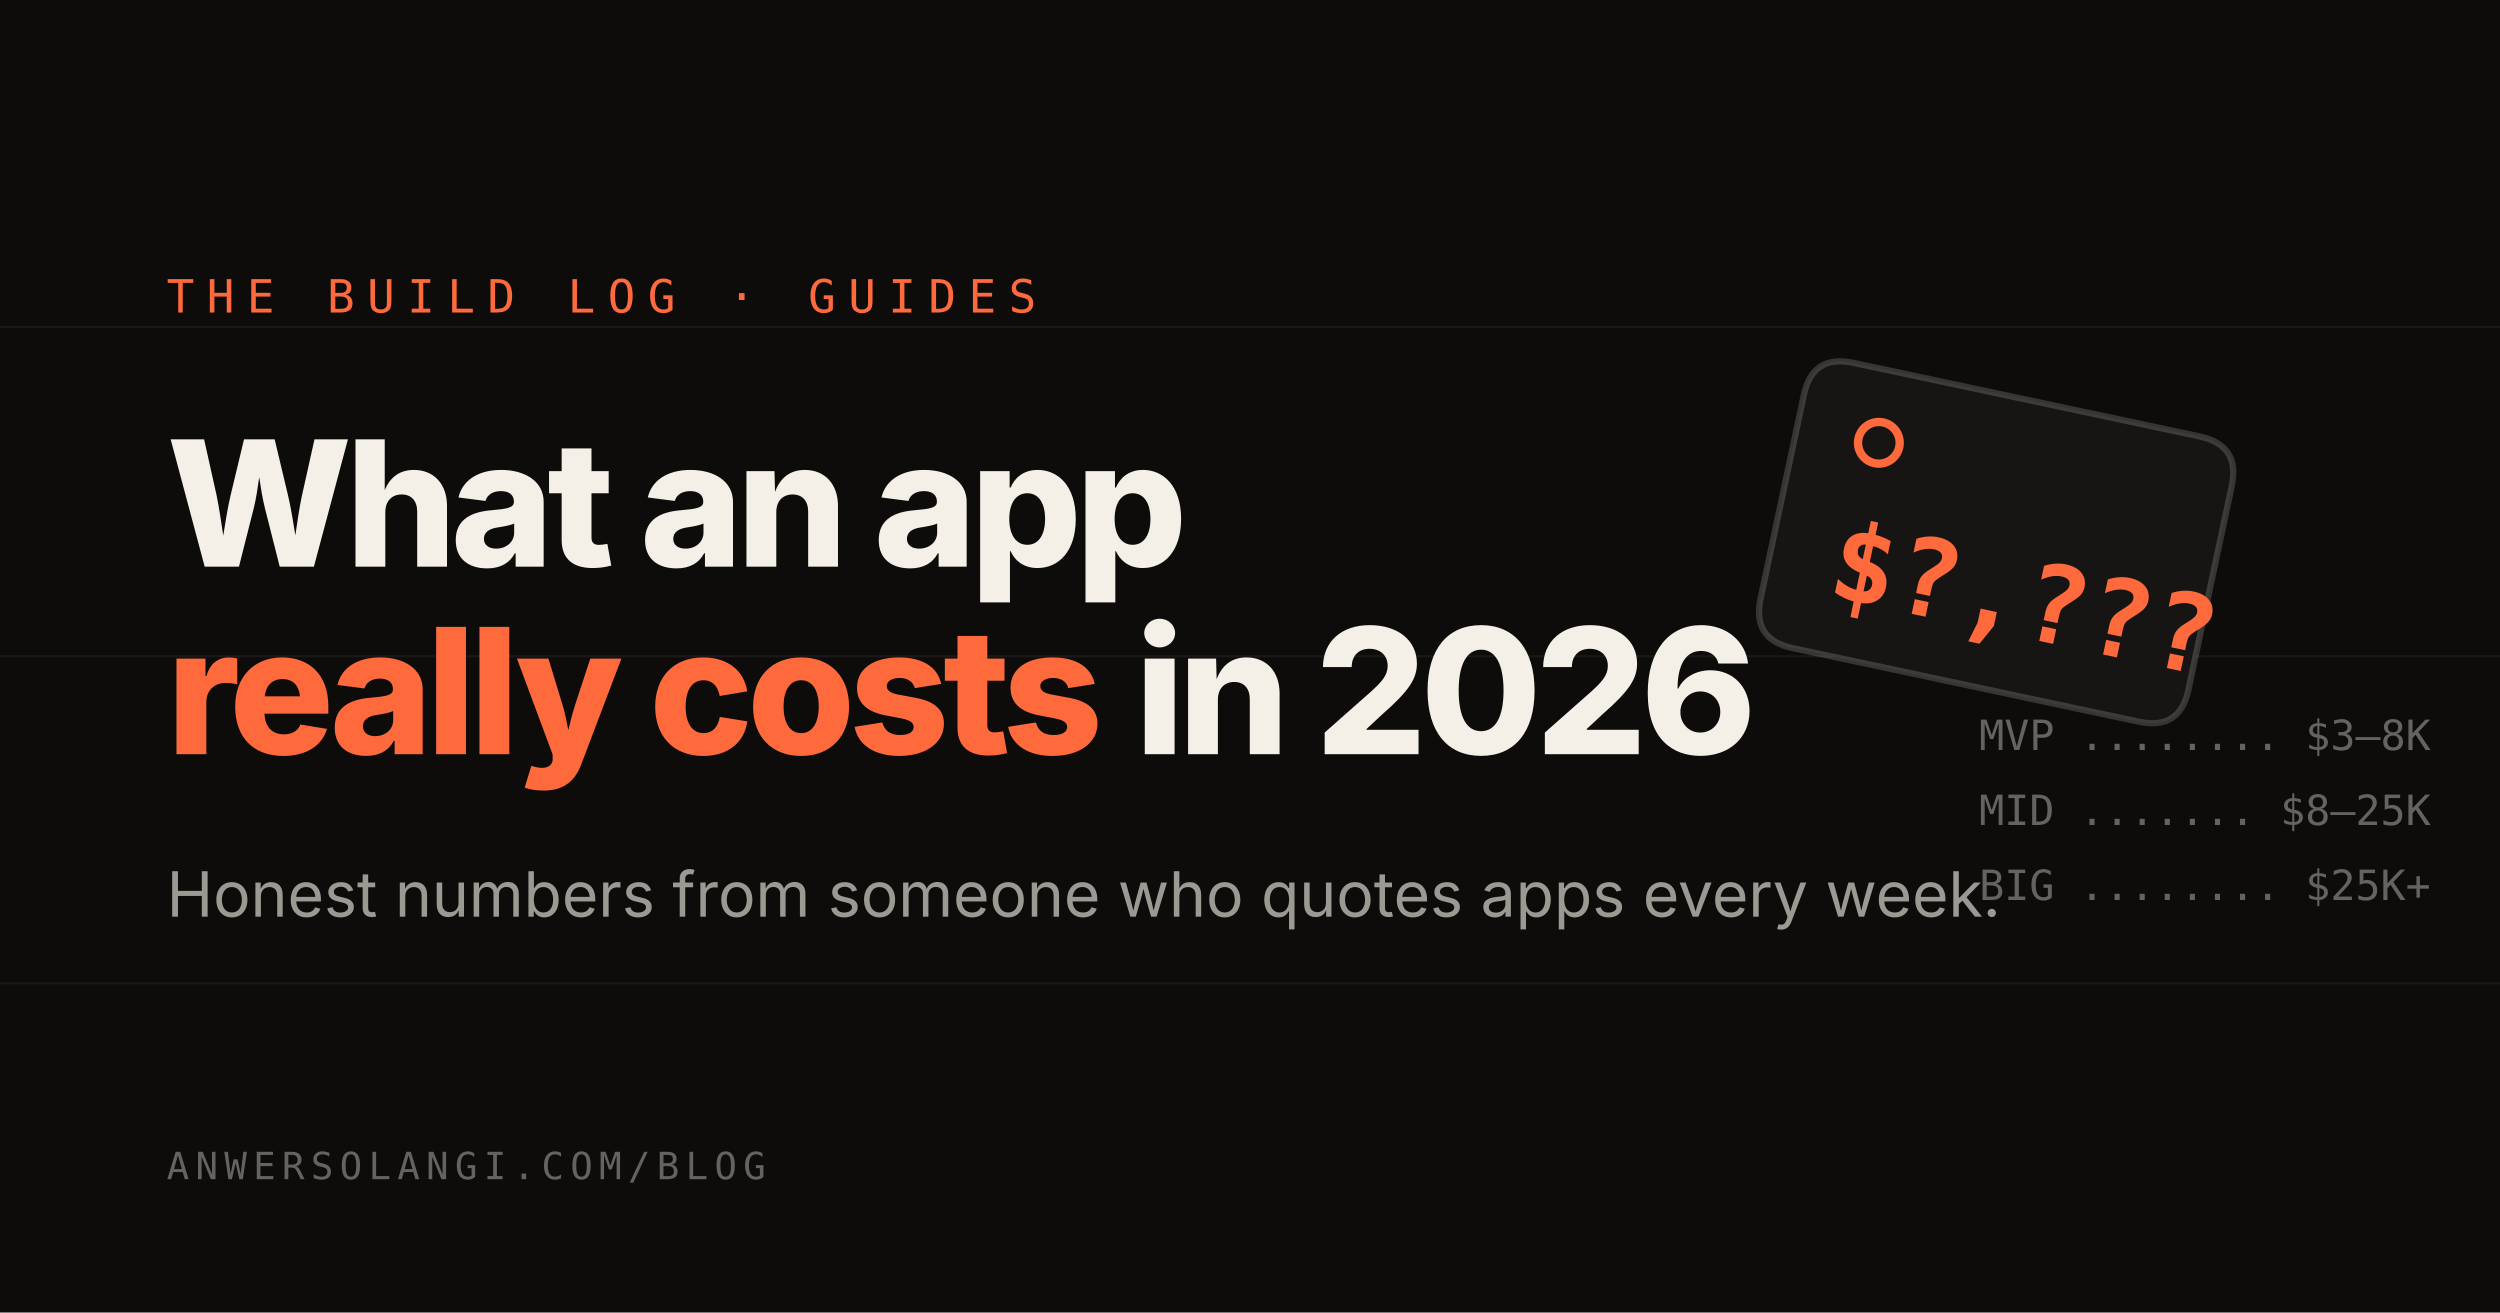
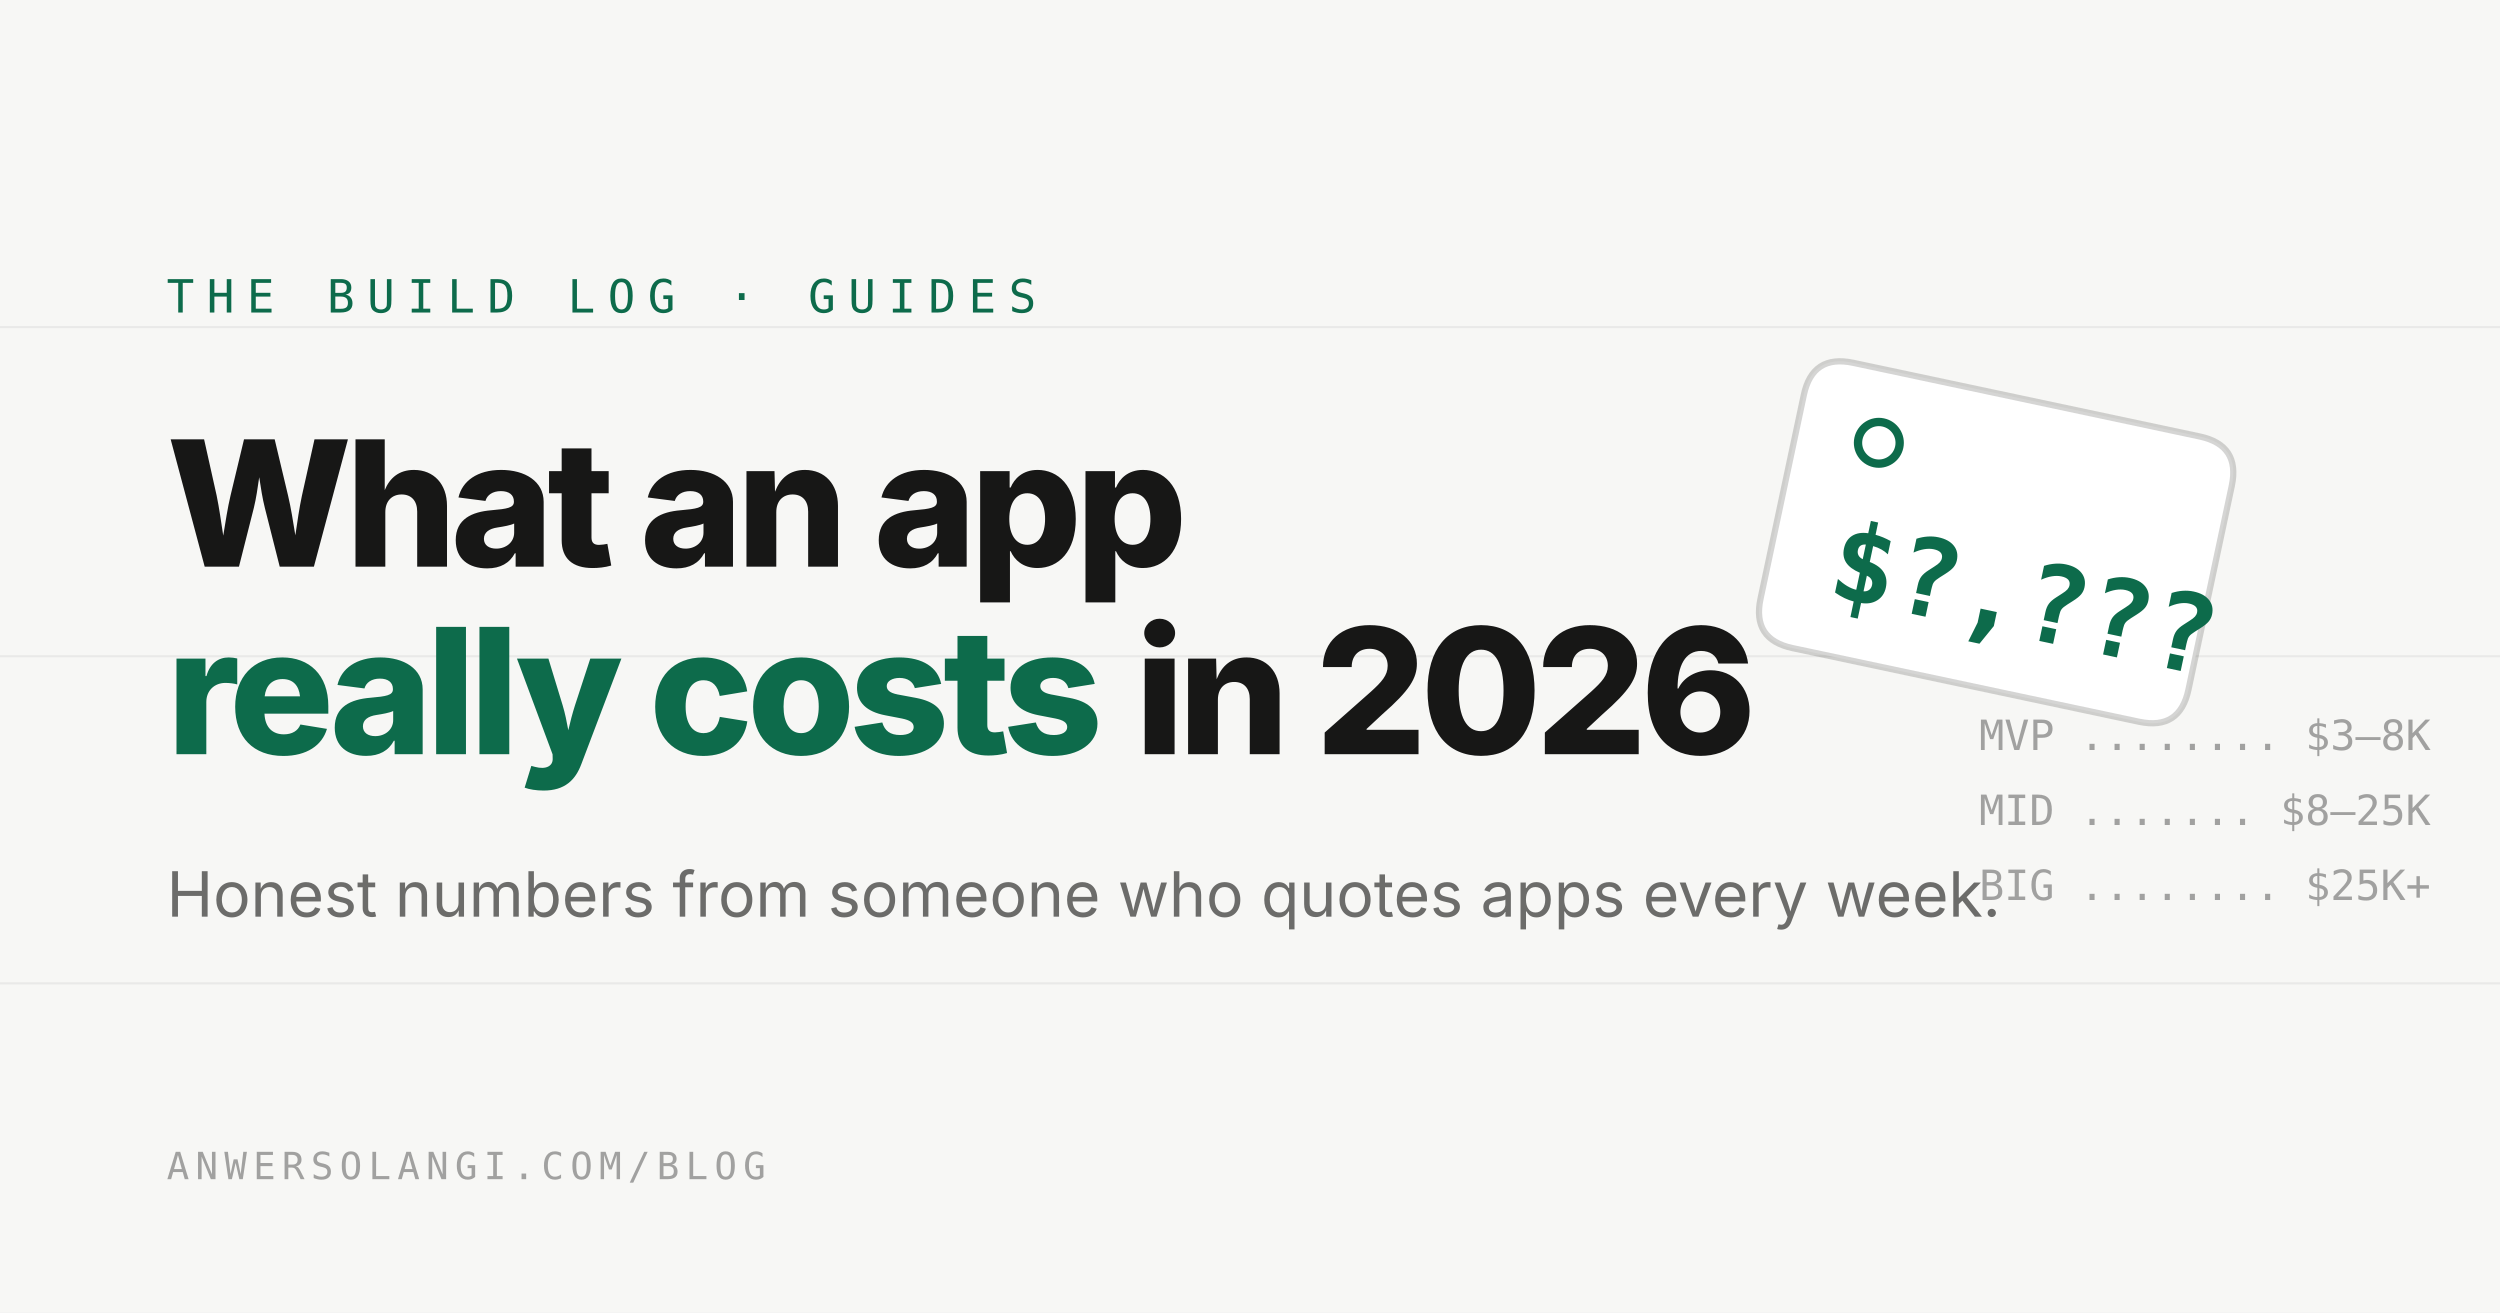
<svg xmlns="http://www.w3.org/2000/svg" width="1200" height="630" viewBox="0 0 1200 630" role="img" aria-label="How much does it cost to build a mobile app in 2026">
-   <rect width="1200" height="630" fill="#0d0c0b" />
-   <g stroke="rgba(244,239,231,0.06)" stroke-width="1">
+   <rect width="1200" height="630" fill="#f7f7f5" />
+   <g stroke="rgba(23,23,22,0.06)" stroke-width="1">
    <line x1="0" y1="157" x2="1200" y2="157" />
    <line x1="0" y1="315" x2="1200" y2="315" />
    <line x1="0" y1="472" x2="1200" y2="472" />
  </g>
  <g transform="translate(870,170) rotate(12)">
-     <path d="M 20 0 L 190 0 Q 210 0 210 20 L 210 120 Q 210 140 190 140 L 20 140 Q 0 140 0 120 L 0 20 Q 0 0 20 0 Z" fill="#161514" stroke="rgba(244,239,231,0.18)" stroke-width="3" />
-     <circle cx="40" cy="35" r="10" fill="none" stroke="#ff6a3d" stroke-width="4" />
-     <text x="30" y="112" font-family="ui-monospace,Menlo,monospace" font-size="52" font-weight="600" fill="#ff6a3d">$?,???</text>
+     <path d="M 20 0 L 190 0 Q 210 0 210 20 L 210 120 Q 210 140 190 140 L 20 140 Q 0 140 0 120 L 0 20 Q 0 0 20 0 Z" fill="#ffffff" stroke="rgba(23,23,22,0.18)" stroke-width="3" />
+     <circle cx="40" cy="35" r="10" fill="none" stroke="#0d6b4b" stroke-width="4" />
+     <text x="30" y="112" font-family="ui-monospace,Menlo,monospace" font-size="52" font-weight="600" fill="#0d6b4b">$?,???</text>
  </g>
-   <g transform="translate(950,360)" font-family="ui-monospace,Menlo,monospace" font-size="20" fill="rgba(244,239,231,0.38)">
+   <g transform="translate(950,360)" font-family="ui-monospace,Menlo,monospace" font-size="20" fill="rgba(23,23,22,0.38)">
    <text x="0" y="0">MVP ........ $3–8K</text>
    <text x="0" y="36">MID ....... $8–25K</text>
    <text x="0" y="72">BIG ........ $25K+</text>
  </g>
-   <text x="80" y="150" font-family="ui-monospace,Menlo,monospace" font-size="22" letter-spacing="6" fill="#ff6a3d">THE BUILD LOG · GUIDES</text>
-   <text x="80" y="272" font-family="system-ui,-apple-system,'Segoe UI',sans-serif" font-size="84" font-weight="800" letter-spacing="-3" fill="#f4efe7">What an app</text>
-   <text x="80" y="362" font-family="system-ui,-apple-system,'Segoe UI',sans-serif" font-size="84" font-weight="800" letter-spacing="-3" fill="#f4efe7">
-     <tspan fill="#ff6a3d">really costs</tspan> in 2026</text>
-   <text x="80" y="440" font-family="system-ui,-apple-system,'Segoe UI',sans-serif" font-size="30" fill="rgba(244,239,231,0.62)">Honest numbers from someone who quotes apps every week.</text>
-   <text x="80" y="566" font-family="ui-monospace,Menlo,monospace" font-size="18" letter-spacing="3" fill="rgba(244,239,231,0.38)">ANWERSOLANGI.COM/BLOG</text>
+   <text x="80" y="150" font-family="ui-monospace,Menlo,monospace" font-size="22" letter-spacing="6" fill="#0d6b4b">THE BUILD LOG · GUIDES</text>
+   <text x="80" y="272" font-family="system-ui,-apple-system,'Segoe UI',sans-serif" font-size="84" font-weight="800" letter-spacing="-3" fill="#171716">What an app</text>
+   <text x="80" y="362" font-family="system-ui,-apple-system,'Segoe UI',sans-serif" font-size="84" font-weight="800" letter-spacing="-3" fill="#171716">
+     <tspan fill="#0d6b4b">really costs</tspan> in 2026</text>
+   <text x="80" y="440" font-family="system-ui,-apple-system,'Segoe UI',sans-serif" font-size="30" fill="rgba(23,23,22,0.62)">Honest numbers from someone who quotes apps every week.</text>
+   <text x="80" y="566" font-family="ui-monospace,Menlo,monospace" font-size="18" letter-spacing="3" fill="rgba(23,23,22,0.38)">ANWERSOLANGI.COM/BLOG</text>
</svg>
